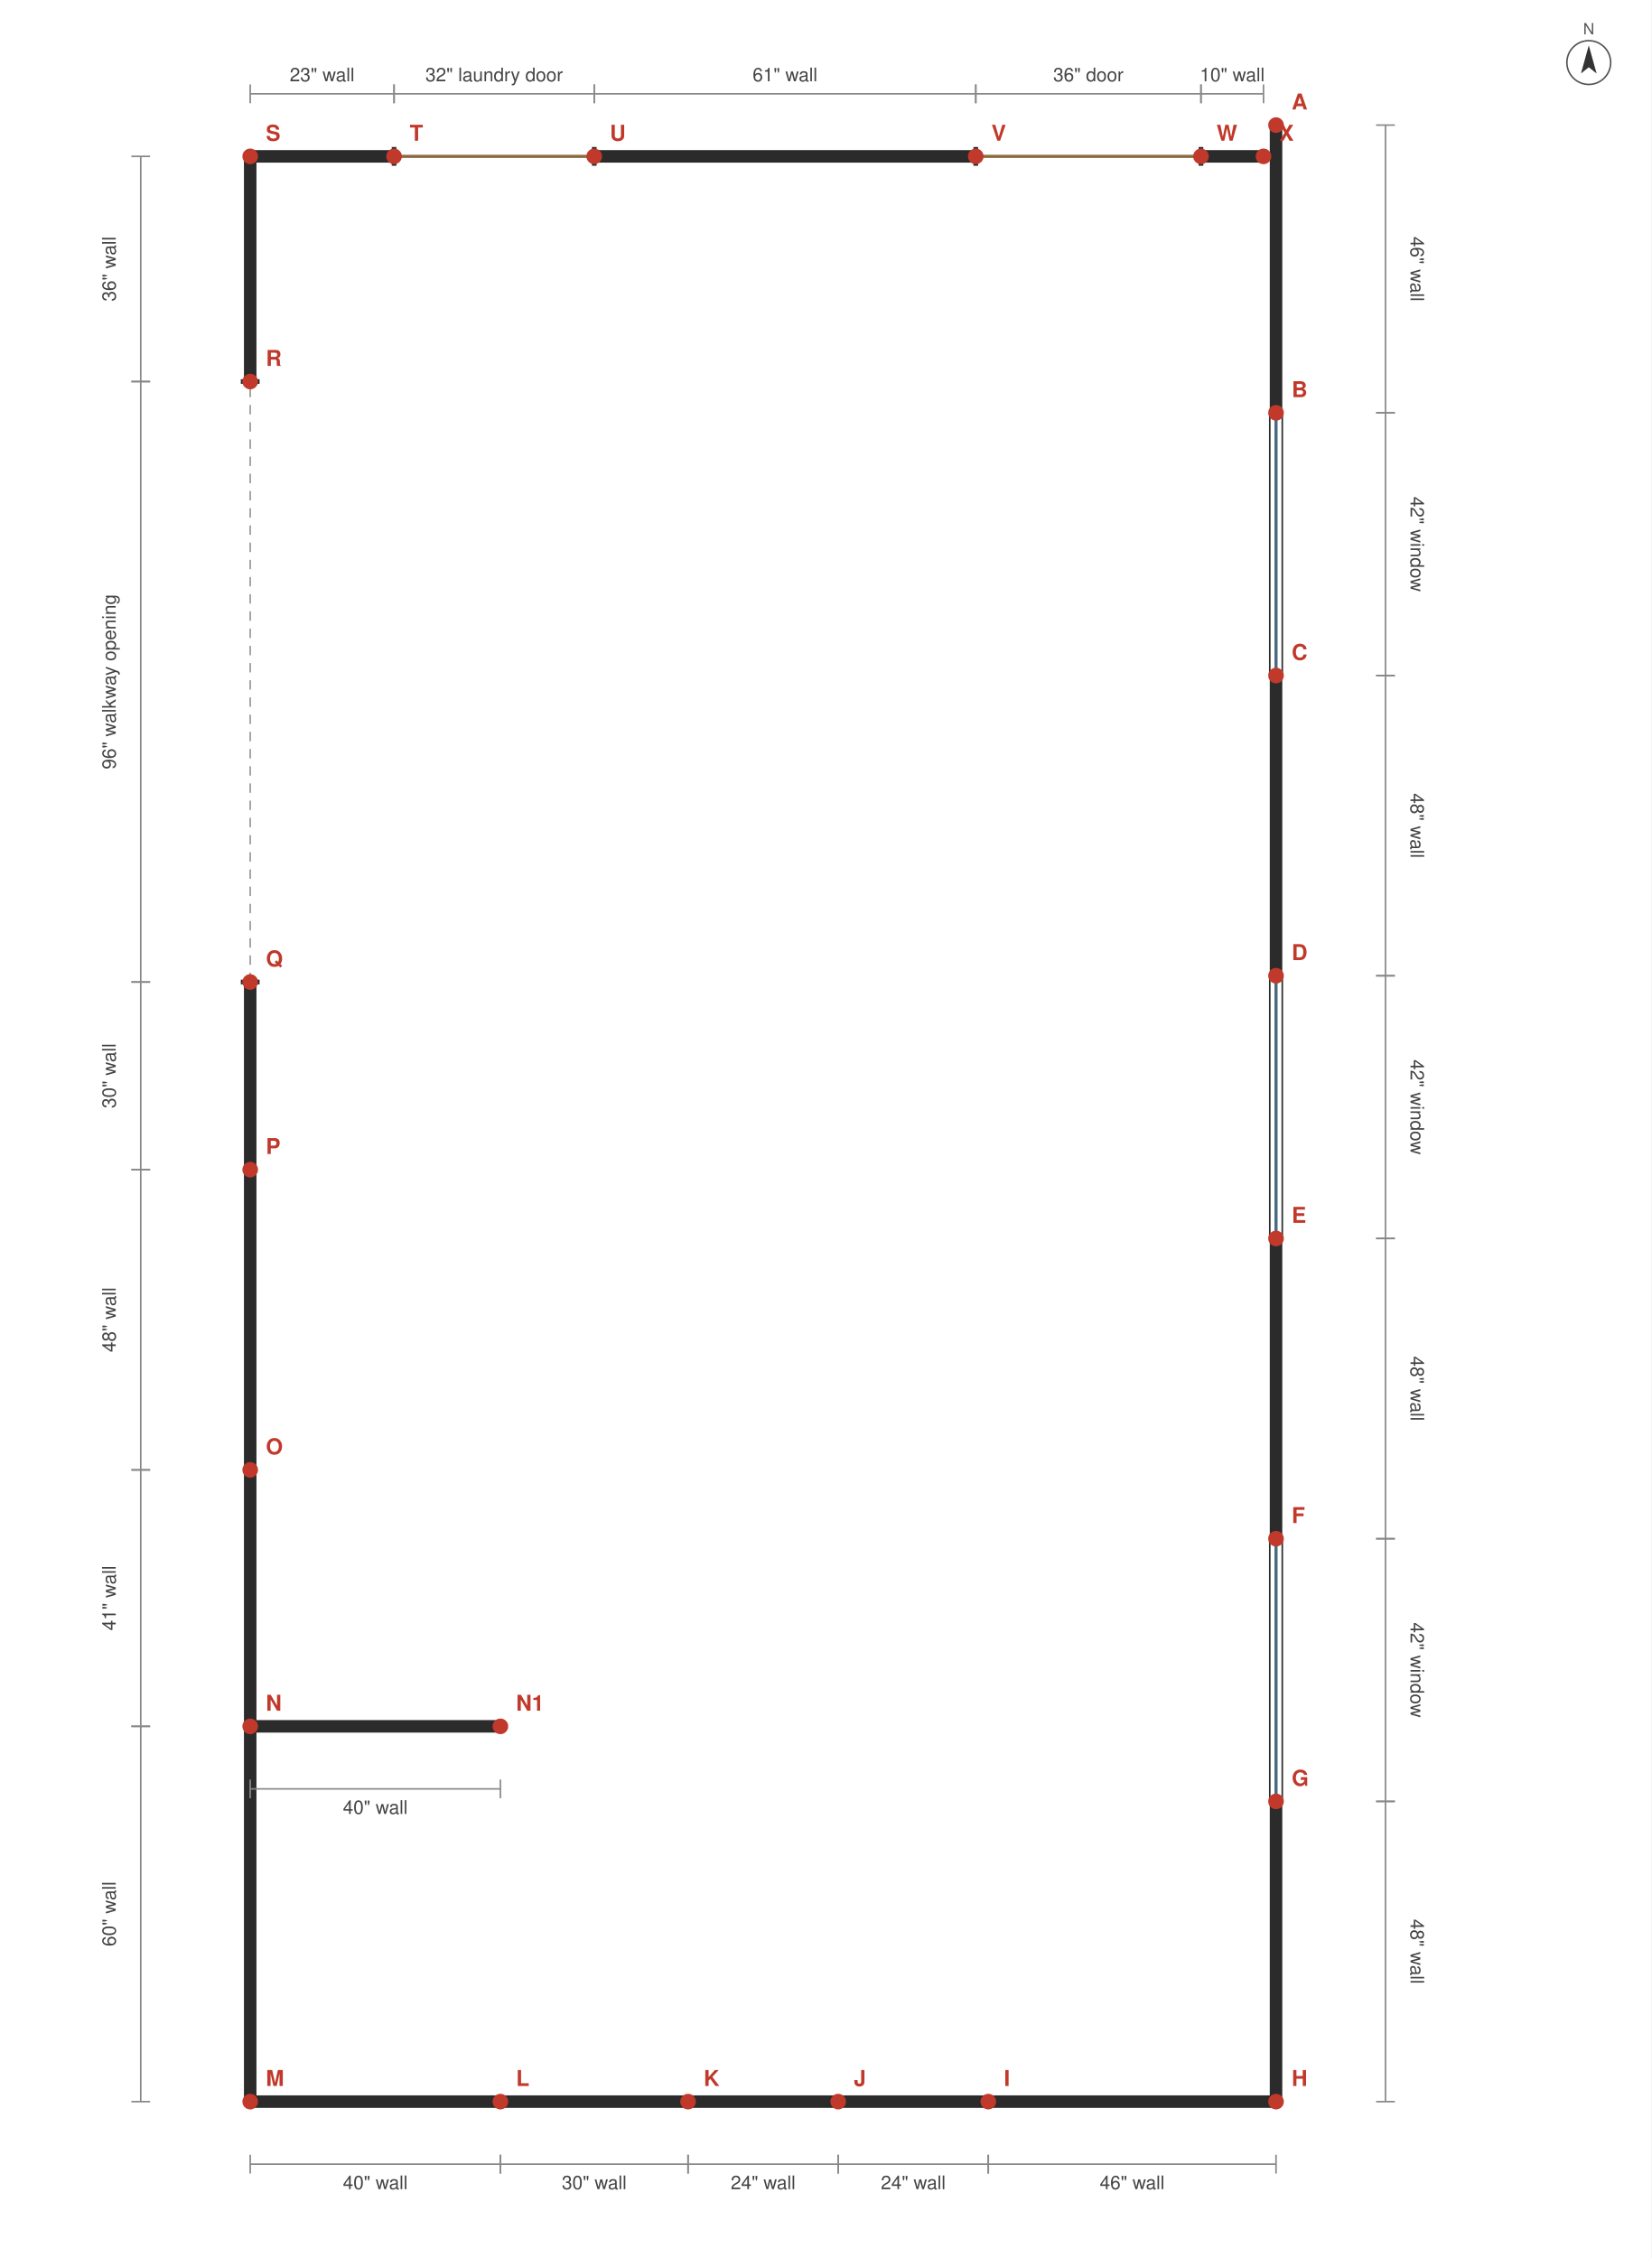
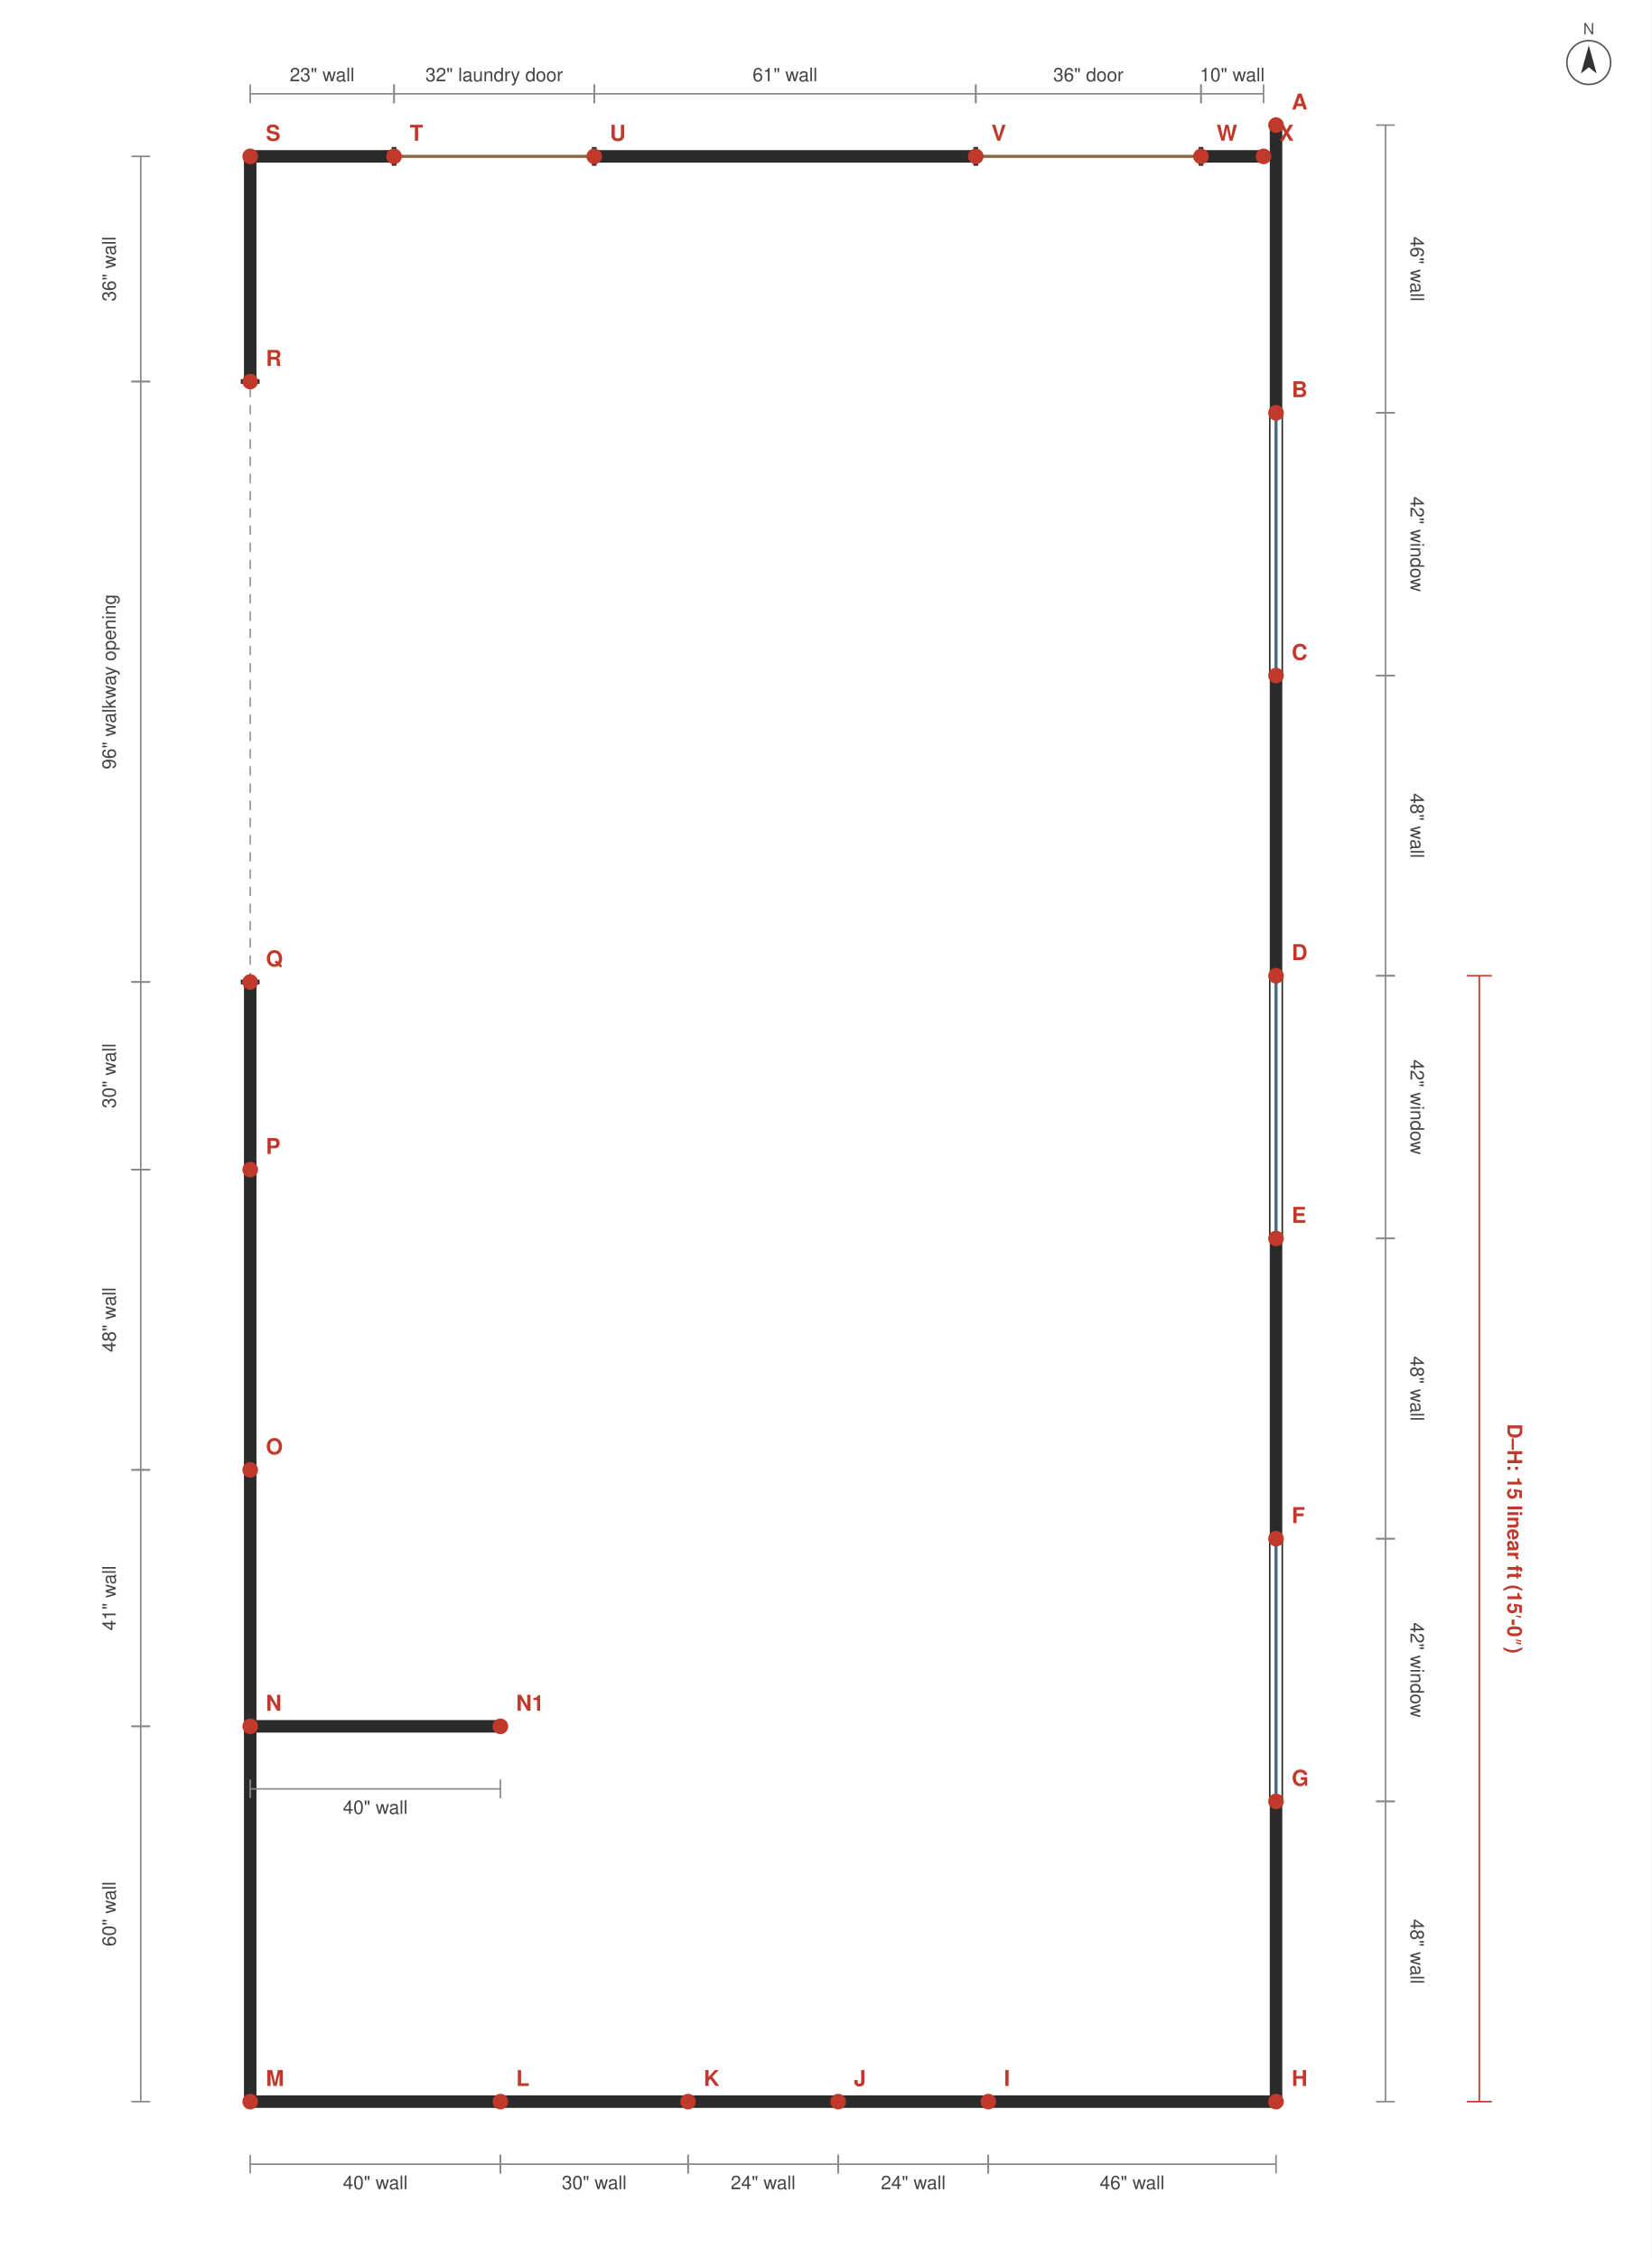
<svg xmlns="http://www.w3.org/2000/svg" viewBox="0 0 1056 1444" width="1056" height="1444" font-family="Helvetica, Arial, sans-serif">
  <rect width="1056" height="1444" fill="#ffffff" />
  <g id="north" transform="translate(1016,40)">
    <circle r="14" fill="none" stroke="#555" />
    <path d="M 0 -11 L 5 7 L 0 3 L -5 7 Z" fill="#333" />
    <text y="-18" font-size="10" fill="#555" text-anchor="middle">N</text>
  </g>
  <line id="wall-AB" x1="816" y1="80" x2="816" y2="264" stroke="#2b2b2b" stroke-width="8" />
  <g stroke="#888">
    <line x1="886" y1="80" x2="886" y2="264" />
    <line x1="880" y1="80" x2="892" y2="80" />
    <line x1="880" y1="264" x2="892" y2="264" />
  </g>
  <text x="902" y="172.0" font-size="12" fill="#444" text-anchor="middle" transform="rotate(90 902 172.0)">46" wall</text>
  <g id="window-BC">
    <rect x="812" y="264" width="8" height="168" fill="#fff" stroke="#2b2b2b" />
    <line x1="816" y1="264" x2="816" y2="432" stroke="#4a6b80" stroke-width="2" />
  </g>
  <g stroke="#888">
    <line x1="886" y1="264" x2="886" y2="432" />
    <line x1="880" y1="264" x2="892" y2="264" />
    <line x1="880" y1="432" x2="892" y2="432" />
  </g>
  <text x="902" y="348.0" font-size="12" fill="#444" text-anchor="middle" transform="rotate(90 902 348.0)">42" window</text>
  <line id="wall-CD" x1="816" y1="432" x2="816" y2="624" stroke="#2b2b2b" stroke-width="8" />
  <g stroke="#888">
    <line x1="886" y1="432" x2="886" y2="624" />
    <line x1="880" y1="432" x2="892" y2="432" />
    <line x1="880" y1="624" x2="892" y2="624" />
  </g>
  <text x="902" y="528.0" font-size="12" fill="#444" text-anchor="middle" transform="rotate(90 902 528.0)">48" wall</text>
  <g id="window-DE">
    <rect x="812" y="624" width="8" height="168" fill="#fff" stroke="#2b2b2b" />
    <line x1="816" y1="624" x2="816" y2="792" stroke="#4a6b80" stroke-width="2" />
  </g>
  <g stroke="#888">
    <line x1="886" y1="624" x2="886" y2="792" />
    <line x1="880" y1="624" x2="892" y2="624" />
    <line x1="880" y1="792" x2="892" y2="792" />
  </g>
  <text x="902" y="708.0" font-size="12" fill="#444" text-anchor="middle" transform="rotate(90 902 708.0)">42" window</text>
  <line id="wall-EF" x1="816" y1="792" x2="816" y2="984" stroke="#2b2b2b" stroke-width="8" />
  <g stroke="#888">
    <line x1="886" y1="792" x2="886" y2="984" />
    <line x1="880" y1="792" x2="892" y2="792" />
    <line x1="880" y1="984" x2="892" y2="984" />
  </g>
  <text x="902" y="888.0" font-size="12" fill="#444" text-anchor="middle" transform="rotate(90 902 888.0)">48" wall</text>
  <g id="window-FG">
    <rect x="812" y="984" width="8" height="168" fill="#fff" stroke="#2b2b2b" />
    <line x1="816" y1="984" x2="816" y2="1152" stroke="#4a6b80" stroke-width="2" />
  </g>
  <g stroke="#888">
    <line x1="886" y1="984" x2="886" y2="1152" />
    <line x1="880" y1="984" x2="892" y2="984" />
    <line x1="880" y1="1152" x2="892" y2="1152" />
  </g>
  <text x="902" y="1068.0" font-size="12" fill="#444" text-anchor="middle" transform="rotate(90 902 1068.0)">42" window</text>
  <line id="wall-GH" x1="816" y1="1152" x2="816" y2="1344" stroke="#2b2b2b" stroke-width="8" />
  <g stroke="#888">
    <line x1="886" y1="1152" x2="886" y2="1344" />
    <line x1="880" y1="1152" x2="892" y2="1152" />
    <line x1="880" y1="1344" x2="892" y2="1344" />
  </g>
  <text x="902" y="1248.0" font-size="12" fill="#444" text-anchor="middle" transform="rotate(90 902 1248.0)">48" wall</text>
  <line id="wall-HI" x1="816" y1="1344" x2="632" y2="1344" stroke="#2b2b2b" stroke-width="8" />
  <g stroke="#888">
    <line x1="816" y1="1384" x2="632" y2="1384" />
    <line x1="816" y1="1378" x2="816" y2="1390" />
    <line x1="632" y1="1378" x2="632" y2="1390" />
  </g>
  <text x="724.0" y="1400" font-size="12" fill="#444" text-anchor="middle">46" wall</text>
  <line id="wall-IJ" x1="632" y1="1344" x2="536" y2="1344" stroke="#2b2b2b" stroke-width="8" />
  <g stroke="#888">
    <line x1="632" y1="1384" x2="536" y2="1384" />
    <line x1="632" y1="1378" x2="632" y2="1390" />
    <line x1="536" y1="1378" x2="536" y2="1390" />
  </g>
  <text x="584.0" y="1400" font-size="12" fill="#444" text-anchor="middle">24" wall</text>
  <line id="wall-JK" x1="536" y1="1344" x2="440" y2="1344" stroke="#2b2b2b" stroke-width="8" />
  <g stroke="#888">
    <line x1="536" y1="1384" x2="440" y2="1384" />
    <line x1="536" y1="1378" x2="536" y2="1390" />
    <line x1="440" y1="1378" x2="440" y2="1390" />
  </g>
  <text x="488.0" y="1400" font-size="12" fill="#444" text-anchor="middle">24" wall</text>
  <line id="wall-KL" x1="440" y1="1344" x2="320" y2="1344" stroke="#2b2b2b" stroke-width="8" />
  <g stroke="#888">
    <line x1="440" y1="1384" x2="320" y2="1384" />
    <line x1="440" y1="1378" x2="440" y2="1390" />
    <line x1="320" y1="1378" x2="320" y2="1390" />
  </g>
  <text x="380.0" y="1400" font-size="12" fill="#444" text-anchor="middle">30" wall</text>
  <line id="wall-LM" x1="320" y1="1344" x2="160" y2="1344" stroke="#2b2b2b" stroke-width="8" />
  <g stroke="#888">
    <line x1="320" y1="1384" x2="160" y2="1384" />
    <line x1="320" y1="1378" x2="320" y2="1390" />
    <line x1="160" y1="1378" x2="160" y2="1390" />
  </g>
  <text x="240.0" y="1400" font-size="12" fill="#444" text-anchor="middle">40" wall</text>
  <line id="wall-MN" x1="160" y1="1344" x2="160" y2="1104" stroke="#2b2b2b" stroke-width="8" />
  <g stroke="#888">
    <line x1="90" y1="1344" x2="90" y2="1104" />
    <line x1="84" y1="1344" x2="96" y2="1344" />
    <line x1="84" y1="1104" x2="96" y2="1104" />
  </g>
  <text x="74" y="1224.0" font-size="12" fill="#444" text-anchor="middle" transform="rotate(-90 74 1224.0)">60" wall</text>
  <line id="wall-NN1" x1="160" y1="1104" x2="320" y2="1104" stroke="#2b2b2b" stroke-width="8" />
  <g stroke="#888">
    <line x1="160" y1="1144" x2="320" y2="1144" />
    <line x1="160" y1="1138" x2="160" y2="1150" />
    <line x1="320" y1="1138" x2="320" y2="1150" />
  </g>
  <text x="240.0" y="1160" font-size="12" fill="#444" text-anchor="middle">40" wall</text>
  <line id="wall-NO" x1="160" y1="1104" x2="160" y2="940" stroke="#2b2b2b" stroke-width="8" />
  <g stroke="#888">
    <line x1="90" y1="1104" x2="90" y2="940" />
    <line x1="84" y1="1104" x2="96" y2="1104" />
    <line x1="84" y1="940" x2="96" y2="940" />
  </g>
  <text x="74" y="1022.0" font-size="12" fill="#444" text-anchor="middle" transform="rotate(-90 74 1022.0)">41" wall</text>
  <line id="wall-OP" x1="160" y1="940" x2="160" y2="748" stroke="#2b2b2b" stroke-width="8" />
  <g stroke="#888">
    <line x1="90" y1="940" x2="90" y2="748" />
    <line x1="84" y1="940" x2="96" y2="940" />
    <line x1="84" y1="748" x2="96" y2="748" />
  </g>
  <text x="74" y="844.0" font-size="12" fill="#444" text-anchor="middle" transform="rotate(-90 74 844.0)">48" wall</text>
  <line id="wall-PQ" x1="160" y1="748" x2="160" y2="628" stroke="#2b2b2b" stroke-width="8" />
  <g stroke="#888">
    <line x1="90" y1="748" x2="90" y2="628" />
    <line x1="84" y1="748" x2="96" y2="748" />
    <line x1="84" y1="628" x2="96" y2="628" />
  </g>
  <text x="74" y="688.0" font-size="12" fill="#444" text-anchor="middle" transform="rotate(-90 74 688.0)">30" wall</text>
  <g id="opening-QR" stroke="#2b2b2b">
    <line x1="160" y1="628" x2="160" y2="244" stroke="#999" stroke-dasharray="6 5" />
    <line x1="154" y1="628" x2="166" y2="628" stroke-width="3" />
    <line x1="154" y1="244" x2="166" y2="244" stroke-width="3" />
  </g>
  <g stroke="#888">
    <line x1="90" y1="628" x2="90" y2="244" />
    <line x1="84" y1="628" x2="96" y2="628" />
    <line x1="84" y1="244" x2="96" y2="244" />
  </g>
  <text x="74" y="436.0" font-size="12" fill="#444" text-anchor="middle" transform="rotate(-90 74 436.0)">96" walkway opening</text>
  <line id="wall-RS" x1="160" y1="244" x2="160" y2="100" stroke="#2b2b2b" stroke-width="8" />
  <g stroke="#888">
    <line x1="90" y1="244" x2="90" y2="100" />
    <line x1="84" y1="244" x2="96" y2="244" />
    <line x1="84" y1="100" x2="96" y2="100" />
  </g>
  <text x="74" y="172.0" font-size="12" fill="#444" text-anchor="middle" transform="rotate(-90 74 172.0)">36" wall</text>
  <line id="wall-ST" x1="160" y1="100" x2="252" y2="100" stroke="#2b2b2b" stroke-width="8" />
  <g stroke="#888">
    <line x1="160" y1="60" x2="252" y2="60" />
    <line x1="160" y1="54" x2="160" y2="66" />
    <line x1="252" y1="54" x2="252" y2="66" />
  </g>
  <text x="206.0" y="52" font-size="12" fill="#444" text-anchor="middle">23" wall</text>
  <g id="door-TU" stroke="#2b2b2b">
    <line x1="252" y1="100" x2="380" y2="100" stroke="#8a6a3d" stroke-width="2" />
    <line x1="252" y1="94" x2="252" y2="106" stroke-width="3" />
    <line x1="380" y1="94" x2="380" y2="106" stroke-width="3" />
  </g>
  <g stroke="#888">
    <line x1="252" y1="60" x2="380" y2="60" />
    <line x1="252" y1="54" x2="252" y2="66" />
    <line x1="380" y1="54" x2="380" y2="66" />
  </g>
  <text x="316.0" y="52" font-size="12" fill="#444" text-anchor="middle">32" laundry door</text>
  <line id="wall-UV" x1="380" y1="100" x2="624" y2="100" stroke="#2b2b2b" stroke-width="8" />
  <g stroke="#888">
    <line x1="380" y1="60" x2="624" y2="60" />
    <line x1="380" y1="54" x2="380" y2="66" />
    <line x1="624" y1="54" x2="624" y2="66" />
  </g>
  <text x="502.0" y="52" font-size="12" fill="#444" text-anchor="middle">61" wall</text>
  <g id="door-VW" stroke="#2b2b2b">
    <line x1="624" y1="100" x2="768" y2="100" stroke="#8a6a3d" stroke-width="2" />
    <line x1="624" y1="94" x2="624" y2="106" stroke-width="3" />
    <line x1="768" y1="94" x2="768" y2="106" stroke-width="3" />
  </g>
  <g stroke="#888">
    <line x1="624" y1="60" x2="768" y2="60" />
    <line x1="624" y1="54" x2="624" y2="66" />
    <line x1="768" y1="54" x2="768" y2="66" />
  </g>
  <text x="696.0" y="52" font-size="12" fill="#444" text-anchor="middle">36" door</text>
  <line id="wall-WX" x1="768" y1="100" x2="808" y2="100" stroke="#2b2b2b" stroke-width="8" />
  <g stroke="#888">
    <line x1="768" y1="60" x2="808" y2="60" />
    <line x1="768" y1="54" x2="768" y2="66" />
    <line x1="808" y1="54" x2="808" y2="66" />
  </g>
  <text x="788.0" y="52" font-size="12" fill="#444" text-anchor="middle">10" wall</text>
+   <g stroke="#c0392b">
+     <line x1="946" y1="624" x2="946" y2="1344" />
+     <line x1="938" y1="624" x2="954" y2="624" />
+     <line x1="938" y1="1344" x2="954" y2="1344" />
+   </g>
+   <text x="964" y="984.0" font-size="13" font-weight="700" fill="#c0392b" text-anchor="middle" transform="rotate(90 964 984.0)">D–H: 15 linear ft (15′-0″)</text>
  <g font-size="14" font-weight="700" fill="#c0392b">
    <circle cx="816" cy="80" r="5" />
    <text x="826" y="70">A</text>
    <circle cx="816" cy="264" r="5" />
    <text x="826" y="254">B</text>
    <circle cx="816" cy="432" r="5" />
    <text x="826" y="422">C</text>
    <circle cx="816" cy="624" r="5" />
    <text x="826" y="614">D</text>
    <circle cx="816" cy="792" r="5" />
    <text x="826" y="782">E</text>
    <circle cx="816" cy="984" r="5" />
    <text x="826" y="974">F</text>
    <circle cx="816" cy="1152" r="5" />
    <text x="826" y="1142">G</text>
    <circle cx="816" cy="1344" r="5" />
    <text x="826" y="1334">H</text>
    <circle cx="632" cy="1344" r="5" />
    <text x="642" y="1334">I</text>
    <circle cx="536" cy="1344" r="5" />
    <text x="546" y="1334">J</text>
    <circle cx="440" cy="1344" r="5" />
    <text x="450" y="1334">K</text>
    <circle cx="320" cy="1344" r="5" />
    <text x="330" y="1334">L</text>
    <circle cx="160" cy="1344" r="5" />
    <text x="170" y="1334">M</text>
    <circle cx="160" cy="1104" r="5" />
    <text x="170" y="1094">N</text>
    <circle cx="320" cy="1104" r="5" />
    <text x="330" y="1094">N1</text>
    <circle cx="160" cy="940" r="5" />
    <text x="170" y="930">O</text>
    <circle cx="160" cy="748" r="5" />
    <text x="170" y="738">P</text>
    <circle cx="160" cy="628" r="5" />
    <text x="170" y="618">Q</text>
    <circle cx="160" cy="244" r="5" />
    <text x="170" y="234">R</text>
    <circle cx="160" cy="100" r="5" />
    <text x="170" y="90">S</text>
    <circle cx="252" cy="100" r="5" />
    <text x="262" y="90">T</text>
    <circle cx="380" cy="100" r="5" />
    <text x="390" y="90">U</text>
    <circle cx="624" cy="100" r="5" />
    <text x="634" y="90">V</text>
    <circle cx="768" cy="100" r="5" />
    <text x="778" y="90">W</text>
    <circle cx="808" cy="100" r="5" />
    <text x="818" y="90">X</text>
  </g>
</svg>
